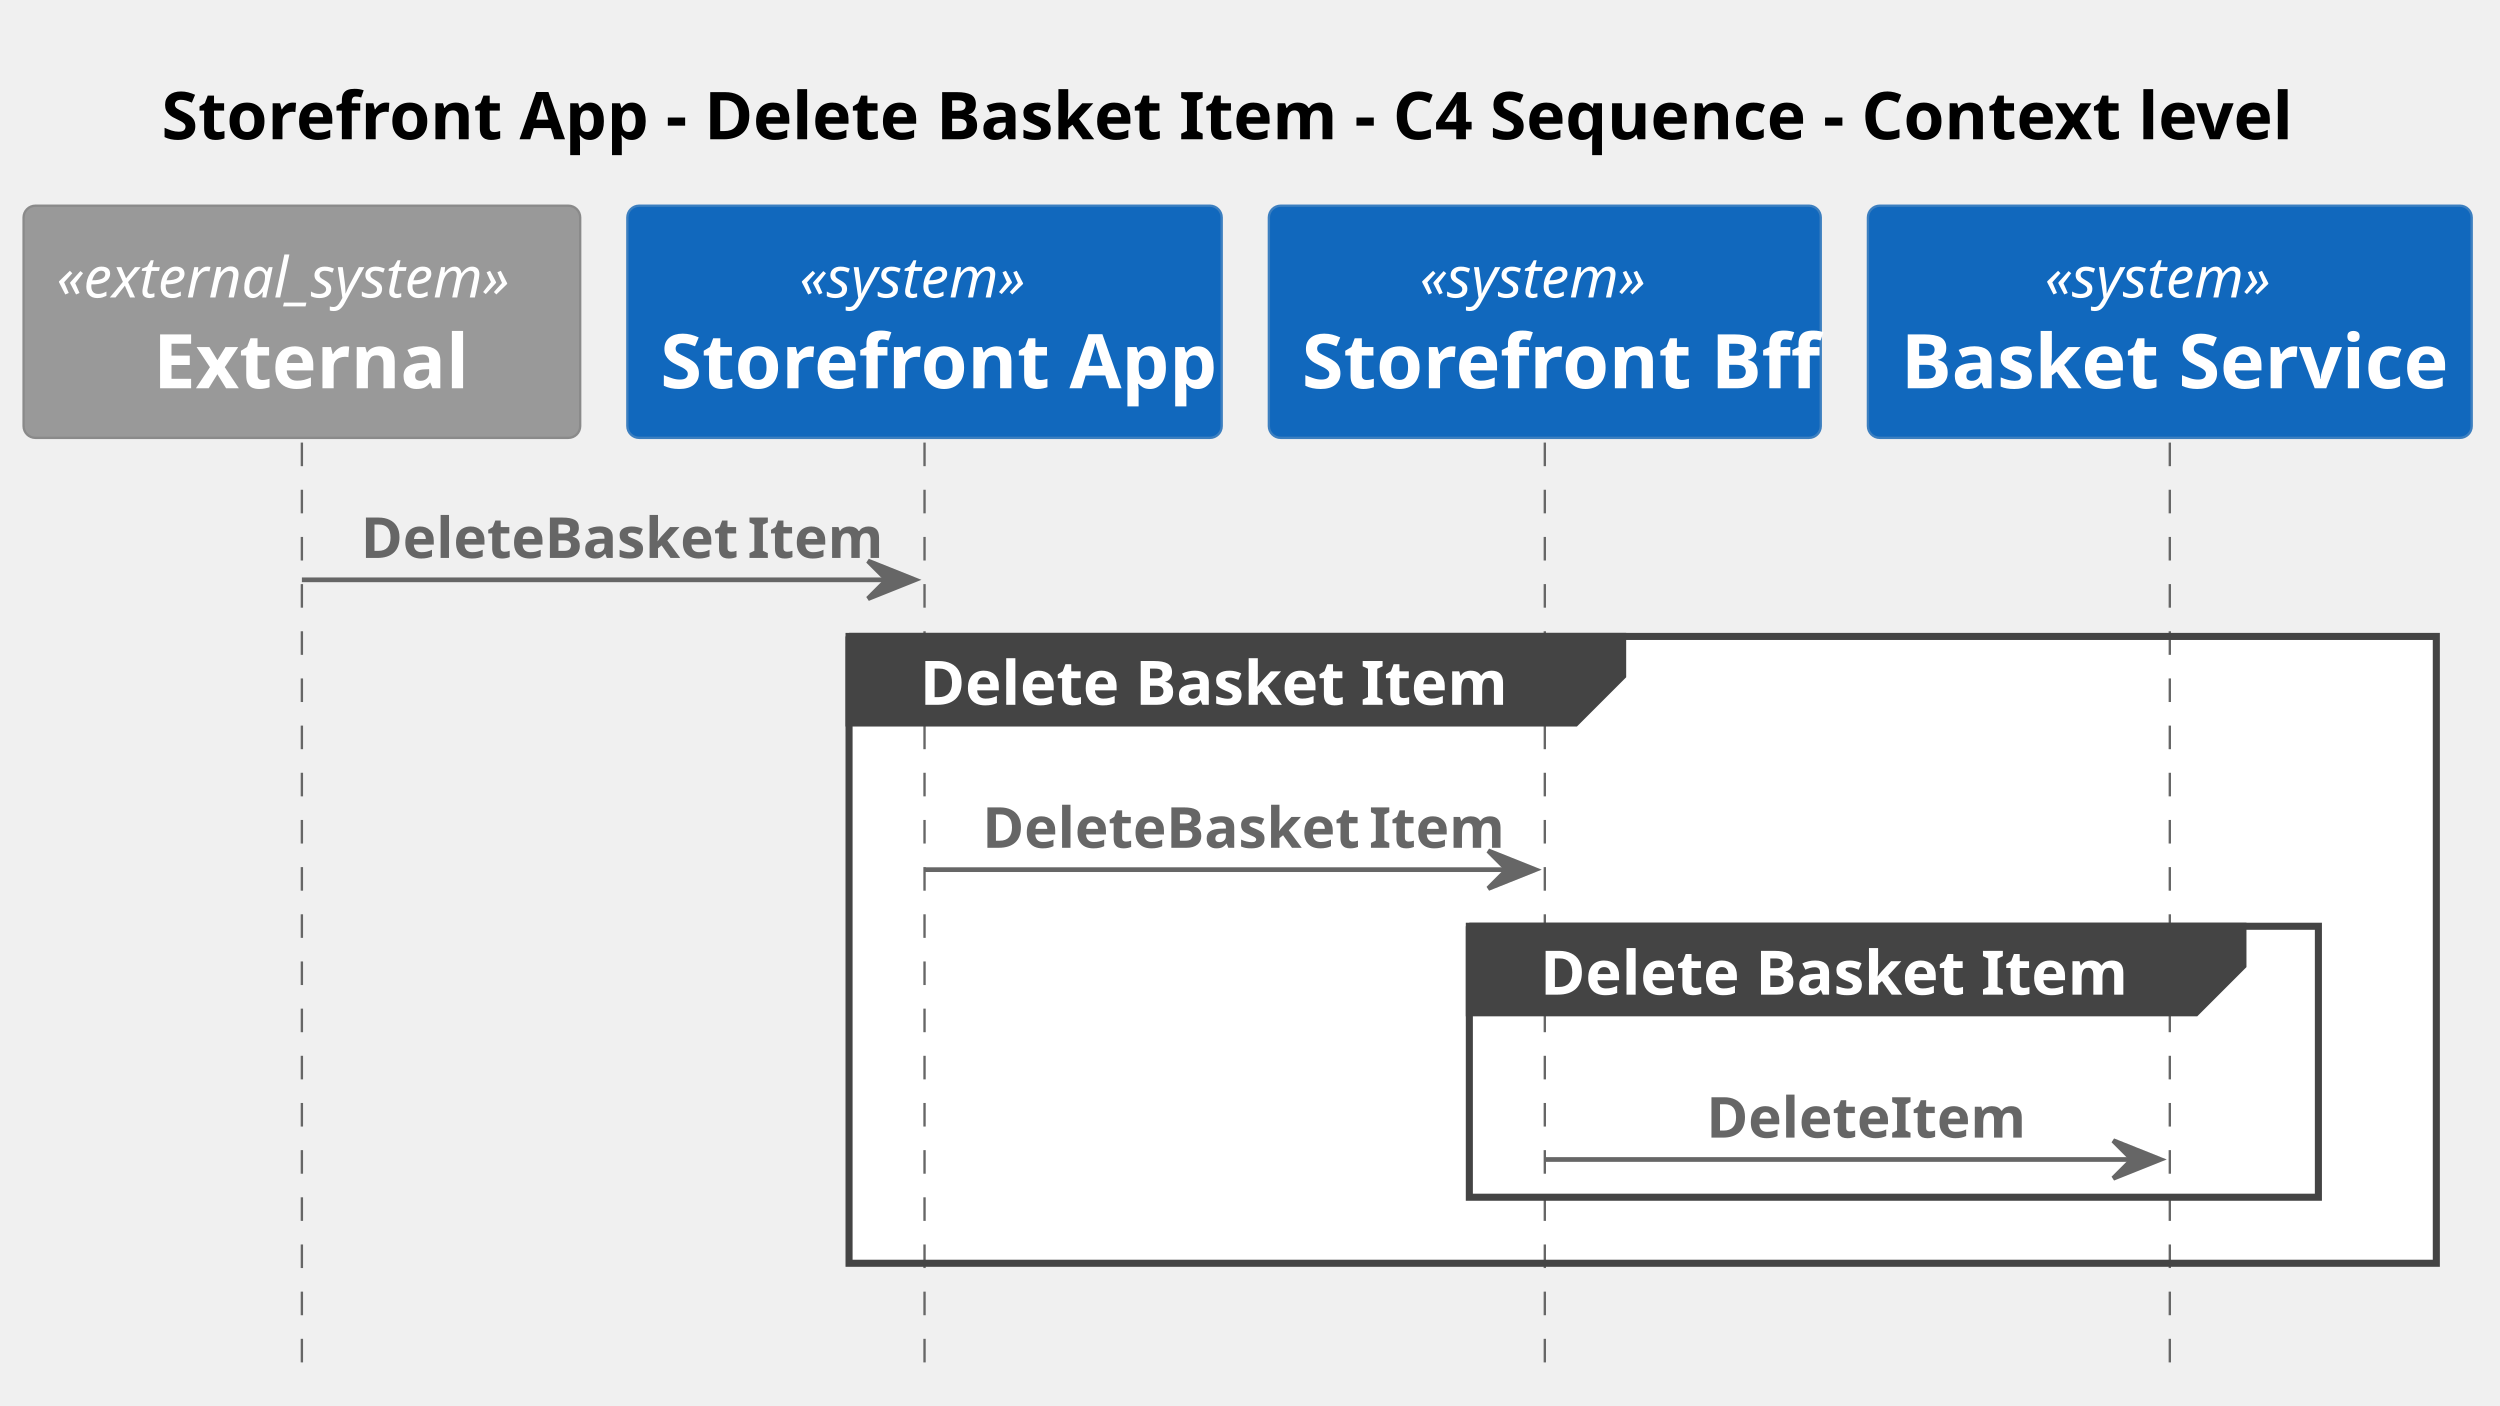
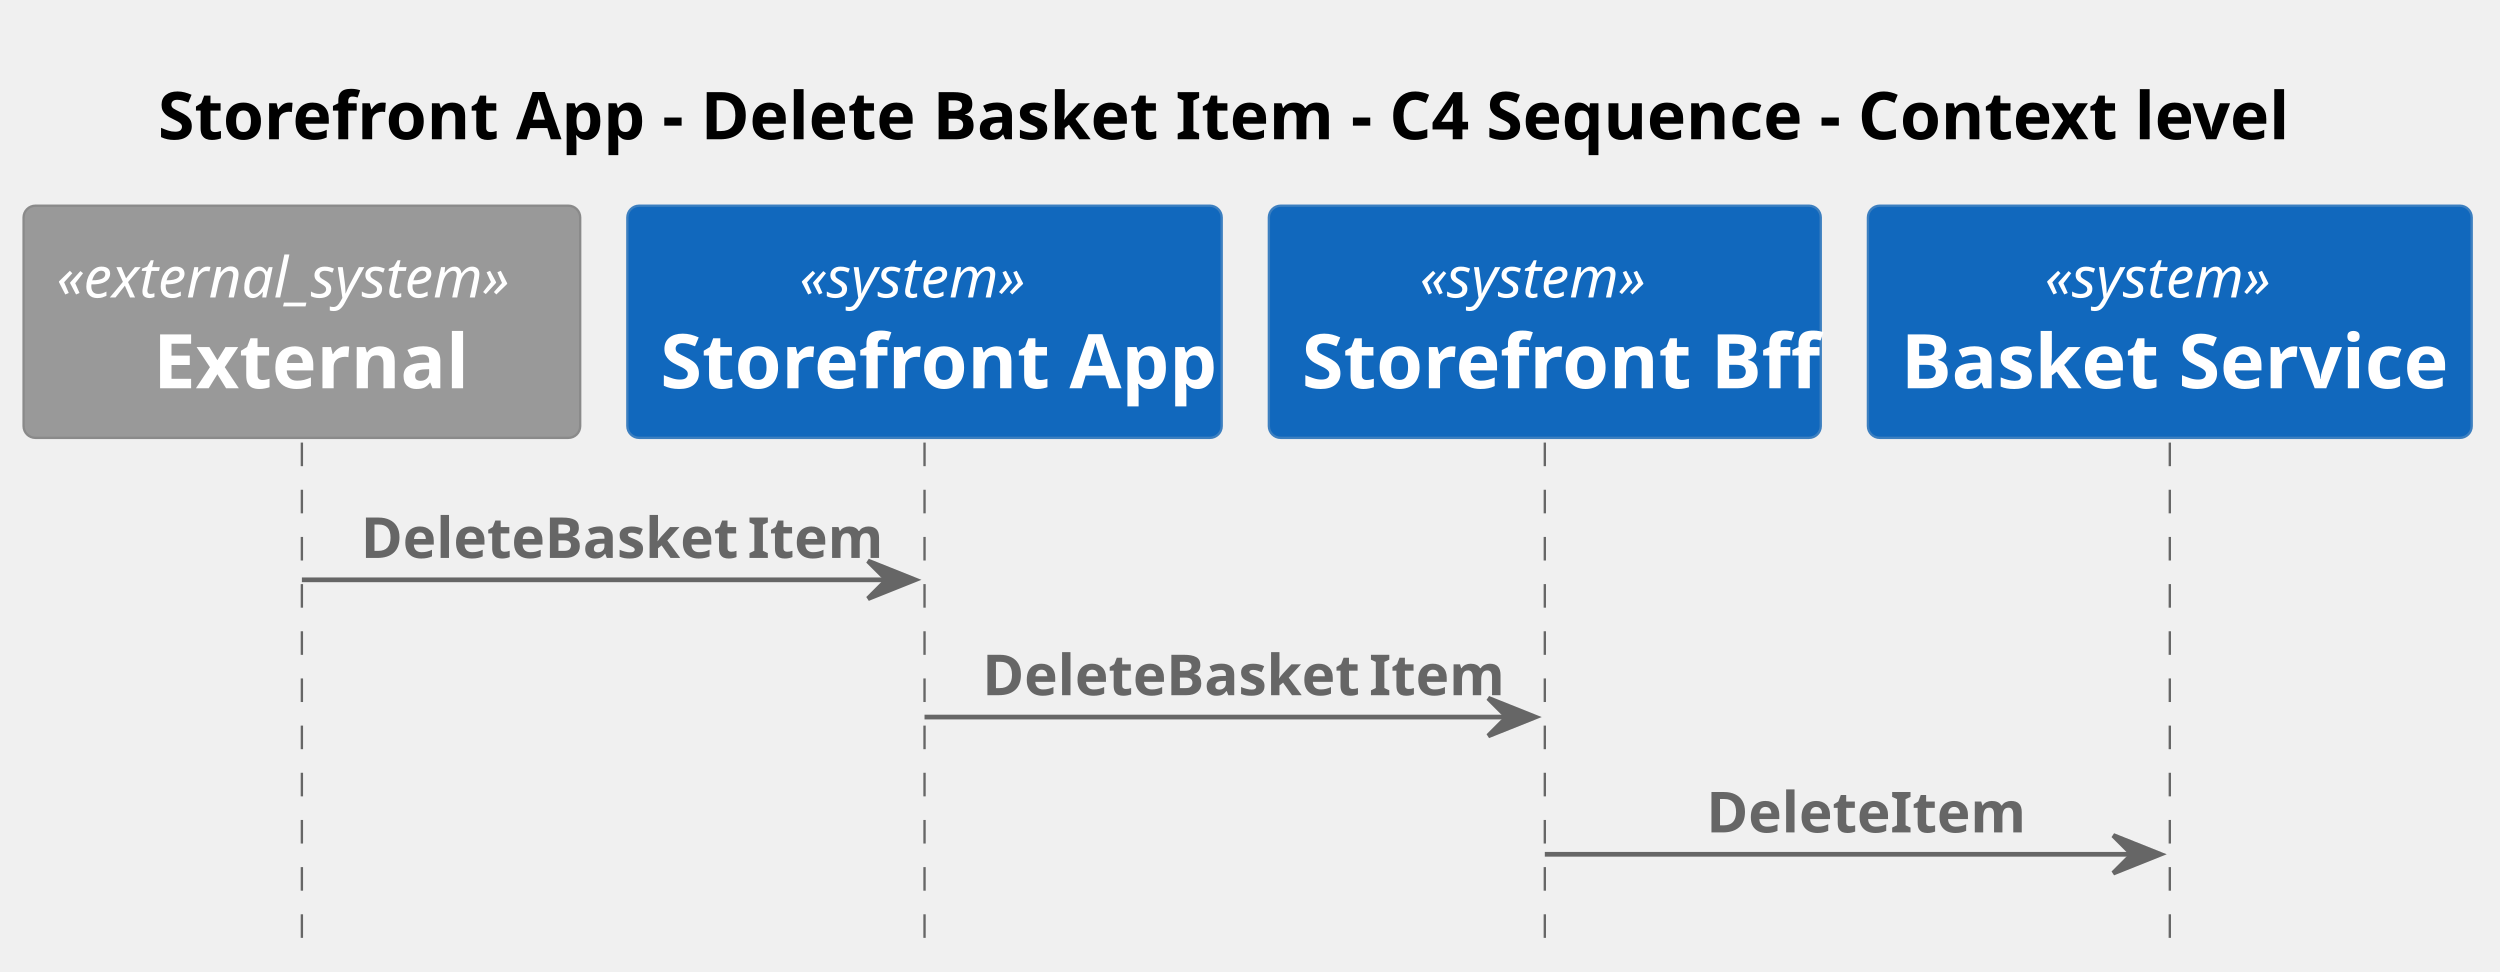
- <svg xmlns="http://www.w3.org/2000/svg" contentStyleType="text/css" height="298px" preserveAspectRatio="none" style="width:530px;height:298px;background:#FFFFFF;" version="1.1" viewBox="0 0 530 298" width="530px" zoomAndPan="magnify">
+ <svg xmlns="http://www.w3.org/2000/svg" contentStyleType="text/css" height="206px" preserveAspectRatio="none" style="width:530px;height:206px;background:#FFFFFF;" version="1.1" viewBox="0 0 530 206" width="530px" zoomAndPan="magnify">
  <defs />
  <g>
-     <text fill="#000000" font-family="sans-serif" font-size="14" font-weight="bold" lengthAdjust="spacing" textLength="461" x="34.25" y="29.533">Storefront App - Delete Basket Item - C4 Sequence - Context level</text>
-     <rect fill="#FFFFFF" height="132.891" style="stroke:#FFFFFF;stroke-width:1.0;" width="336.5" x="180" y="134.922" />
-     <rect fill="#FFFFFF" height="57.445" style="stroke:#FFFFFF;stroke-width:1.0;" width="180" x="311.5" y="196.367" />
-     <line style="stroke:#666666;stroke-width:0.5;stroke-dasharray:5.0,5.0;" x1="64" x2="64" y1="93.828" y2="291.812" />
-     <line style="stroke:#666666;stroke-width:0.5;stroke-dasharray:5.0,5.0;" x1="196" x2="196" y1="93.828" y2="291.812" />
-     <line style="stroke:#666666;stroke-width:0.5;stroke-dasharray:5.0,5.0;" x1="327.5" x2="327.5" y1="93.828" y2="291.812" />
-     <line style="stroke:#666666;stroke-width:0.5;stroke-dasharray:5.0,5.0;" x1="460" x2="460" y1="93.828" y2="291.812" />
+     <text fill="#000000" font-family="sans-serif" font-size="14" font-weight="bold" lengthAdjust="spacing" textLength="461" x="33.5" y="29.533">Storefront App - Delete Basket Item - C4 Sequence - Context level</text>
+     <line style="stroke:#666666;stroke-width:0.5;stroke-dasharray:5.0,5.0;" x1="64" x2="64" y1="93.828" y2="199.109" />
+     <line style="stroke:#666666;stroke-width:0.5;stroke-dasharray:5.0,5.0;" x1="196" x2="196" y1="93.828" y2="199.109" />
+     <line style="stroke:#666666;stroke-width:0.5;stroke-dasharray:5.0,5.0;" x1="327.5" x2="327.5" y1="93.828" y2="199.109" />
+     <line style="stroke:#666666;stroke-width:0.5;stroke-dasharray:5.0,5.0;" x1="460" x2="460" y1="93.828" y2="199.109" />
    <rect fill="#999999" height="49.219" rx="2.5" ry="2.5" style="stroke:#8A8A8A;stroke-width:0.5;" width="118" x="5" y="43.609" />
    <text fill="#FFFFFF" font-family="sans-serif" font-size="12" font-style="italic" lengthAdjust="spacing" textLength="104" x="12" y="63.066">«external_system»</text>
    <text fill="#FFFFFF" font-family="sans-serif" font-size="16" font-weight="bold" lengthAdjust="spacing" textLength="63" x="32.5" y="82.312">External</text>
    <rect fill="#1168BD" height="49.219" rx="2.5" ry="2.5" style="stroke:#3C7FC0;stroke-width:0.5;" width="126" x="133" y="43.609" />
    <text fill="#FFFFFF" font-family="sans-serif" font-size="12" font-style="italic" lengthAdjust="spacing" textLength="53" x="169.5" y="63.066">«system»</text>
    <text fill="#FFFFFF" font-family="sans-serif" font-size="16" font-weight="bold" lengthAdjust="spacing" textLength="112" x="140" y="82.312">Storefront App</text>
    <rect fill="#1168BD" height="49.219" rx="2.5" ry="2.5" style="stroke:#3C7FC0;stroke-width:0.5;" width="117" x="269" y="43.609" />
    <text fill="#FFFFFF" font-family="sans-serif" font-size="12" font-style="italic" lengthAdjust="spacing" textLength="53" x="301" y="63.066">«system»</text>
    <text fill="#FFFFFF" font-family="sans-serif" font-size="16" font-weight="bold" lengthAdjust="spacing" textLength="103" x="276" y="82.312">Storefront Bff</text>
    <rect fill="#1168BD" height="49.219" rx="2.5" ry="2.5" style="stroke:#3C7FC0;stroke-width:0.5;" width="128" x="396" y="43.609" />
    <text fill="#FFFFFF" font-family="sans-serif" font-size="12" font-style="italic" lengthAdjust="spacing" textLength="53" x="433.5" y="63.066">«system»</text>
    <text fill="#FFFFFF" font-family="sans-serif" font-size="16" font-weight="bold" lengthAdjust="spacing" textLength="114" x="403" y="82.312">Basket Service</text>
    <polygon fill="#666666" points="184,118.922,194,122.922,184,126.922,188,122.922" style="stroke:#666666;stroke-width:1.0;" />
    <line style="stroke:#666666;stroke-width:1.0;" x1="64" x2="190" y1="122.922" y2="122.922" />
    <text fill="#666666" font-family="sans-serif" font-size="12" font-weight="bold" lengthAdjust="spacing" textLength="36" x="76.5" y="118.285">Delete</text>
    <text fill="#666666" font-family="sans-serif" font-size="12" font-weight="bold" lengthAdjust="spacing" textLength="3" x="112.5" y="118.285"> </text>
    <text fill="#666666" font-family="sans-serif" font-size="12" font-weight="bold" lengthAdjust="spacing" textLength="40" x="115.5" y="118.285">Basket</text>
    <text fill="#666666" font-family="sans-serif" font-size="12" font-weight="bold" lengthAdjust="spacing" textLength="3" x="155.5" y="118.285"> </text>
    <text fill="#666666" font-family="sans-serif" font-size="12" font-weight="bold" lengthAdjust="spacing" textLength="25" x="158.5" y="118.285">Item</text>
-     <path d="M180,134.922 L344,134.922 L344,143.273 L334,153.273 L180,153.273 L180,134.922 " fill="#444444" style="stroke:#444444;stroke-width:1.5;" />
-     <rect fill="none" height="132.891" style="stroke:#444444;stroke-width:1.5;" width="336.5" x="180" y="134.922" />
-     <text fill="#FFFFFF" font-family="sans-serif" font-size="13" font-weight="bold" lengthAdjust="spacing" textLength="119" x="195" y="149.417">Delete Basket Item</text>
-     <polygon fill="#666666" points="315.5,180.367,325.5,184.367,315.5,188.367,319.5,184.367" style="stroke:#666666;stroke-width:1.0;" />
-     <line style="stroke:#666666;stroke-width:1.0;" x1="196" x2="321.5" y1="184.367" y2="184.367" />
-     <text fill="#666666" font-family="sans-serif" font-size="12" font-weight="bold" lengthAdjust="spacing" textLength="36" x="208.25" y="179.731">Delete</text>
-     <text fill="#666666" font-family="sans-serif" font-size="12" font-weight="bold" lengthAdjust="spacing" textLength="3" x="244.25" y="179.731"> </text>
-     <text fill="#666666" font-family="sans-serif" font-size="12" font-weight="bold" lengthAdjust="spacing" textLength="40" x="247.25" y="179.731">Basket</text>
-     <text fill="#666666" font-family="sans-serif" font-size="12" font-weight="bold" lengthAdjust="spacing" textLength="3" x="287.25" y="179.731"> </text>
-     <text fill="#666666" font-family="sans-serif" font-size="12" font-weight="bold" lengthAdjust="spacing" textLength="25" x="290.25" y="179.731">Item</text>
-     <path d="M311.5,196.367 L475.5,196.367 L475.5,204.719 L465.5,214.719 L311.5,214.719 L311.5,196.367 " fill="#444444" style="stroke:#444444;stroke-width:1.5;" />
-     <rect fill="none" height="57.445" style="stroke:#444444;stroke-width:1.5;" width="180" x="311.5" y="196.367" />
-     <text fill="#FFFFFF" font-family="sans-serif" font-size="13" font-weight="bold" lengthAdjust="spacing" textLength="119" x="326.5" y="210.862">Delete Basket Item</text>
-     <polygon fill="#666666" points="448,241.812,458,245.812,448,249.812,452,245.812" style="stroke:#666666;stroke-width:1.0;" />
-     <line style="stroke:#666666;stroke-width:1.0;" x1="327.5" x2="454" y1="245.812" y2="245.812" />
-     <text fill="#666666" font-family="sans-serif" font-size="12" font-weight="bold" lengthAdjust="spacing" textLength="36" x="361.75" y="241.176">Delete</text>
-     <text fill="#666666" font-family="sans-serif" font-size="12" font-weight="bold" lengthAdjust="spacing" textLength="3" x="397.75" y="241.176"> </text>
-     <text fill="#666666" font-family="sans-serif" font-size="12" font-weight="bold" lengthAdjust="spacing" textLength="25" x="400.75" y="241.176">Item</text>
+     <polygon fill="#666666" points="315.5,148.016,325.5,152.016,315.5,156.016,319.5,152.016" style="stroke:#666666;stroke-width:1.0;" />
+     <line style="stroke:#666666;stroke-width:1.0;" x1="196" x2="321.5" y1="152.016" y2="152.016" />
+     <text fill="#666666" font-family="sans-serif" font-size="12" font-weight="bold" lengthAdjust="spacing" textLength="36" x="208.25" y="147.379">Delete</text>
+     <text fill="#666666" font-family="sans-serif" font-size="12" font-weight="bold" lengthAdjust="spacing" textLength="3" x="244.25" y="147.379"> </text>
+     <text fill="#666666" font-family="sans-serif" font-size="12" font-weight="bold" lengthAdjust="spacing" textLength="40" x="247.25" y="147.379">Basket</text>
+     <text fill="#666666" font-family="sans-serif" font-size="12" font-weight="bold" lengthAdjust="spacing" textLength="3" x="287.25" y="147.379"> </text>
+     <text fill="#666666" font-family="sans-serif" font-size="12" font-weight="bold" lengthAdjust="spacing" textLength="25" x="290.25" y="147.379">Item</text>
+     <polygon fill="#666666" points="448,177.109,458,181.109,448,185.109,452,181.109" style="stroke:#666666;stroke-width:1.0;" />
+     <line style="stroke:#666666;stroke-width:1.0;" x1="327.5" x2="454" y1="181.109" y2="181.109" />
+     <text fill="#666666" font-family="sans-serif" font-size="12" font-weight="bold" lengthAdjust="spacing" textLength="36" x="361.75" y="176.473">Delete</text>
+     <text fill="#666666" font-family="sans-serif" font-size="12" font-weight="bold" lengthAdjust="spacing" textLength="3" x="397.75" y="176.473"> </text>
+     <text fill="#666666" font-family="sans-serif" font-size="12" font-weight="bold" lengthAdjust="spacing" textLength="25" x="400.75" y="176.473">Item</text>
  </g>
</svg>
